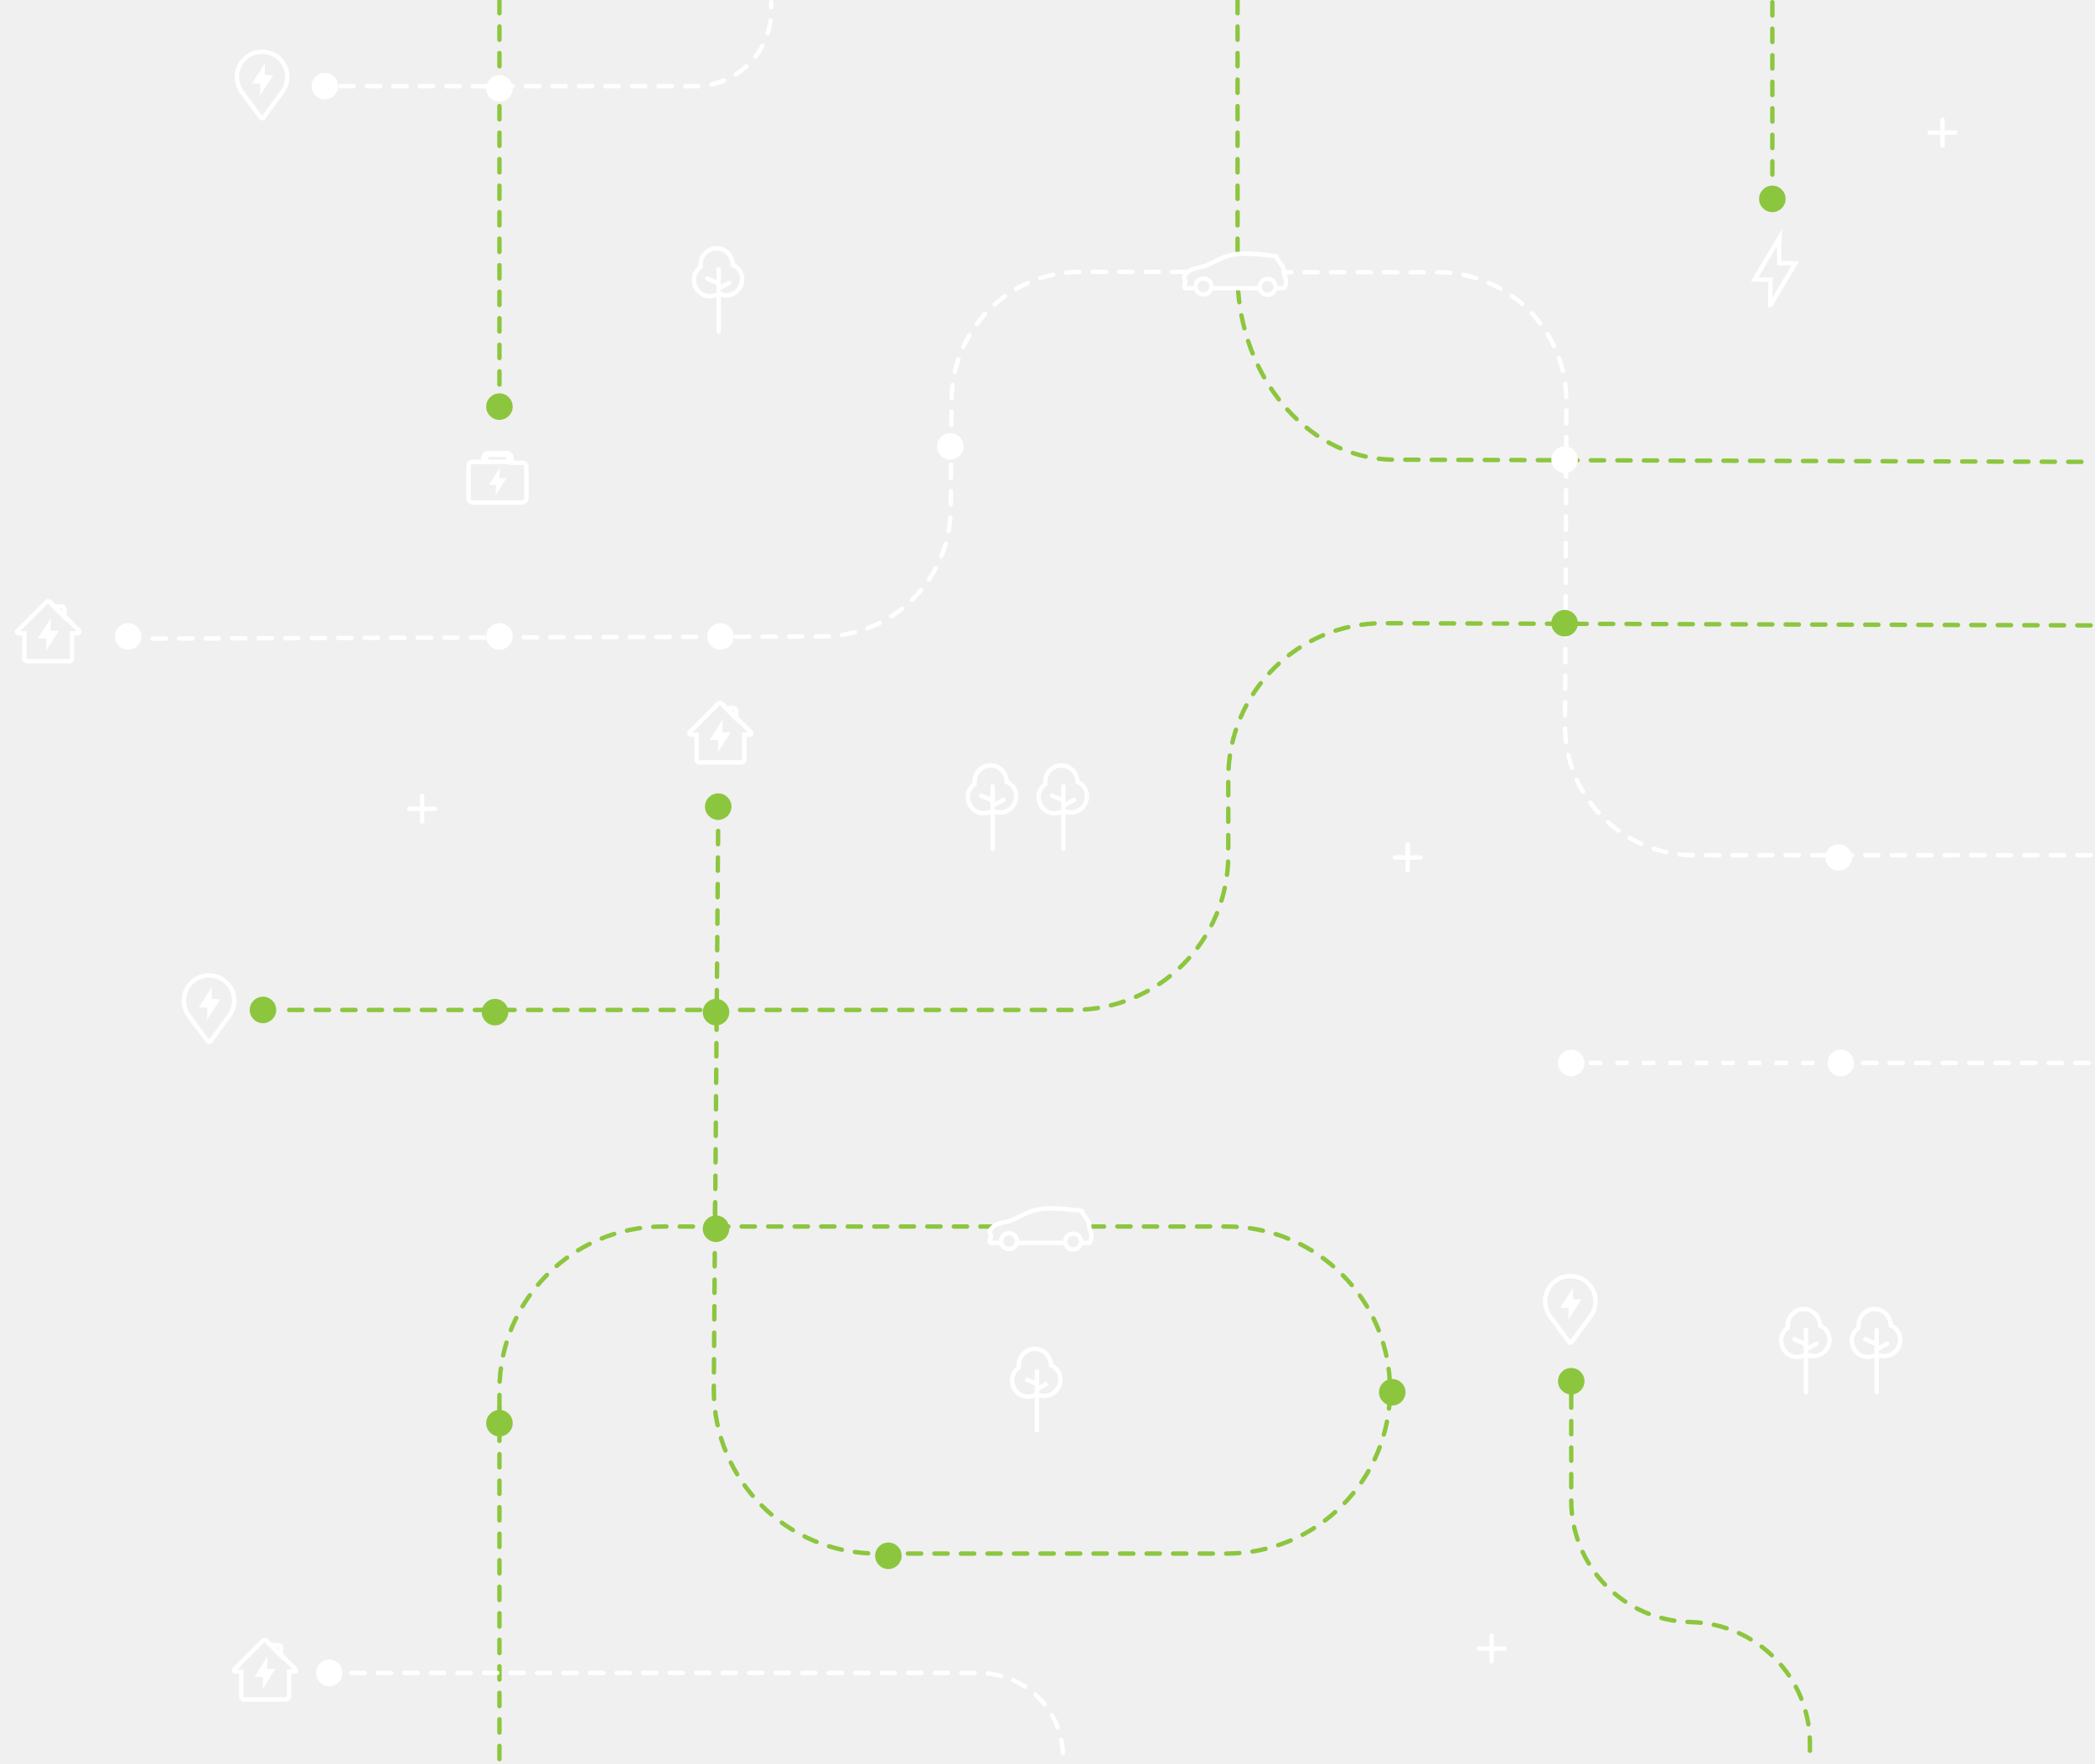
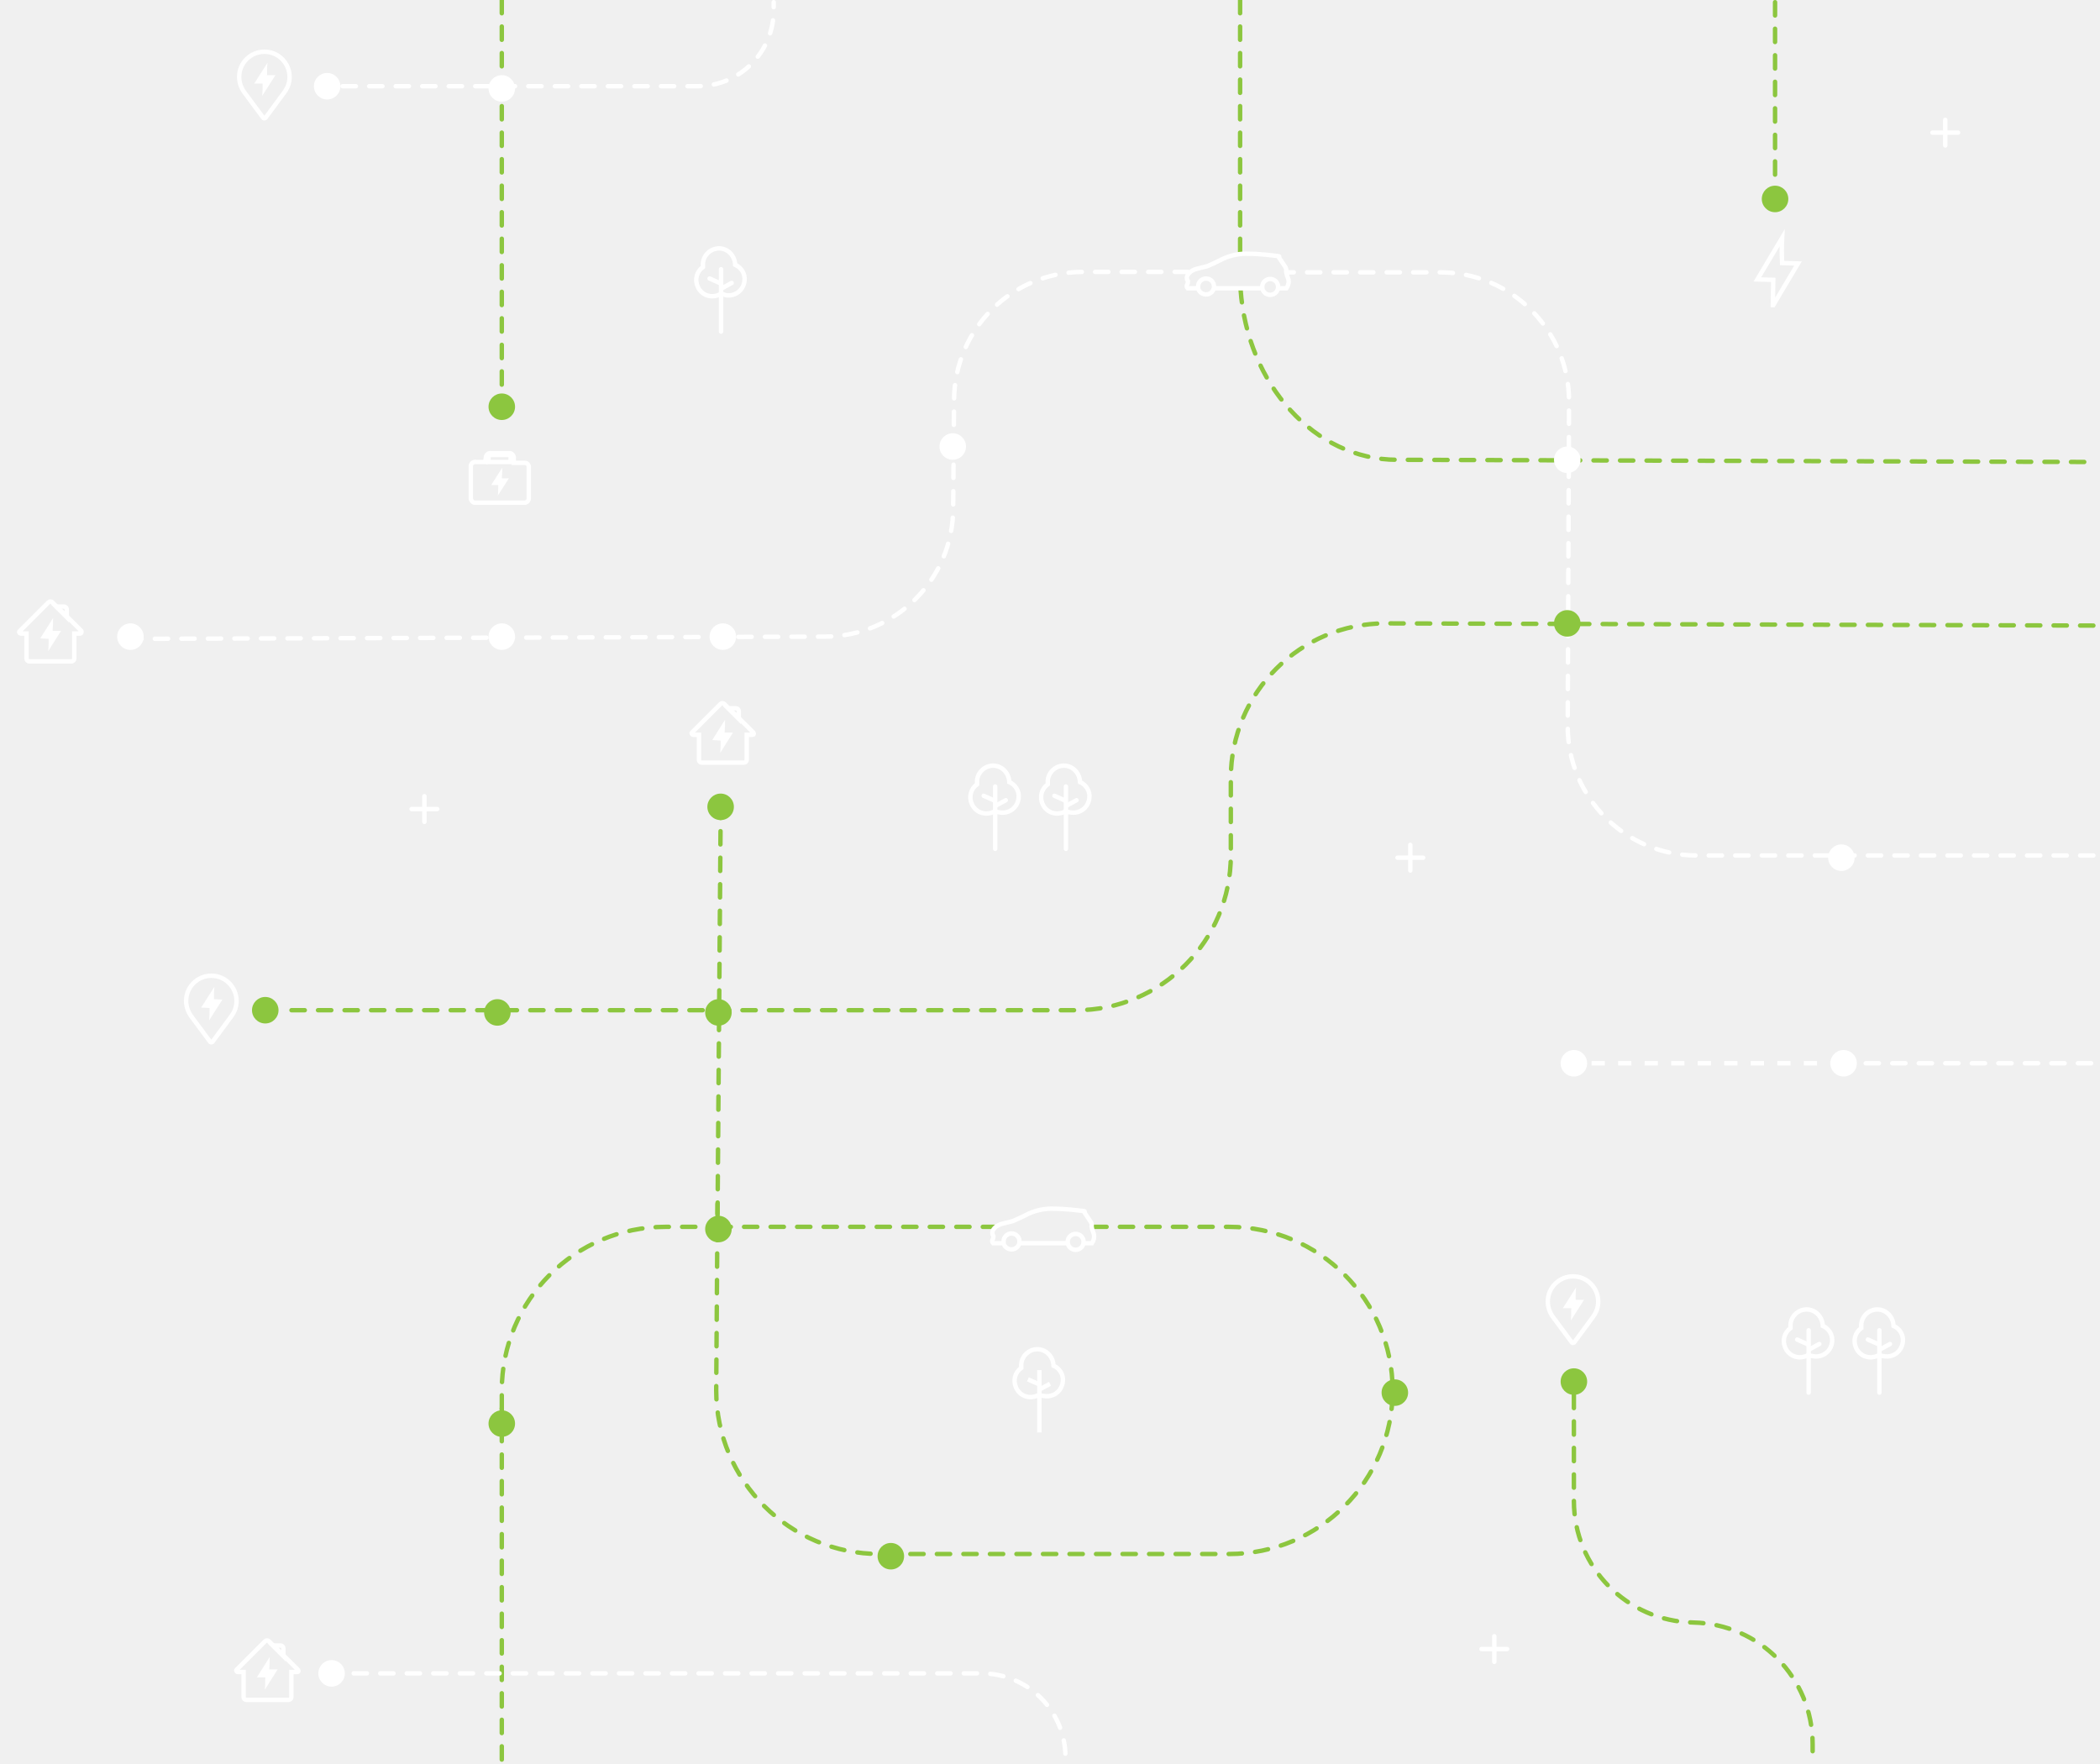
- <svg xmlns="http://www.w3.org/2000/svg" version="1.1" id="Layer_1" x="0px" y="0px" viewBox="0 0 474 399" style="enable-background:new 0 0 474 399;" xml:space="preserve">
+ <svg xmlns="http://www.w3.org/2000/svg" version="1.1" id="Layer_1" x="0px" y="0px" viewBox="0 0 474 399" width="500" height="420" style="enable-background:new 0 0 474 399;" xml:space="preserve">
  <line style="fill:none;stroke:#8CC63F;stroke-linecap:round;stroke-miterlimit:10;stroke-dasharray:3;" x1="113" y1="0" x2="113" y2="88" />
  <circle style="fill:#8CC63F;" cx="113" cy="92" r="3" />
  <line style="fill:none;stroke:#8CC63F;stroke-linecap:round;stroke-miterlimit:10;stroke-dasharray:3;" x1="161.8" y1="275" x2="162.5" y2="185" />
  <path style="fill:none;stroke:#8CC63F;stroke-linecap:round;stroke-miterlimit:10;stroke-dasharray:3;" d="M246.8,277.5h30.7  c20.4,0,37,16.6,37,37l0,0l0,0c0,20.4-16.6,37-37,37h-79c-20.4,0-37-16.6-37-37l0.3-42.2" />
  <line style="fill:none;stroke:#8CC63F;stroke-linecap:round;stroke-miterlimit:10;stroke-dasharray:3;" x1="161.8" y1="277.5" x2="224.4" y2="277.5" />
  <path style="fill:none;stroke:#8CC63F;stroke-linecap:round;stroke-miterlimit:10;stroke-dasharray:3;" d="M113,318.6v-4.1  c0-20.4,16.6-37,37-37l0,0h11.8" />
  <line style="fill:none;stroke:#8CC63F;stroke-linecap:round;stroke-miterlimit:10;stroke-dasharray:3;" x1="113" y1="398" x2="113" y2="318.6" />
  <circle style="fill:#FFFFFF;" cx="29" cy="144" r="3" />
  <circle style="fill:#8CC63F;" cx="315" cy="315" r="3" />
  <circle style="fill:#8CC63F;" cx="201" cy="352" r="3" />
  <circle style="fill:#8CC63F;" cx="113" cy="322" r="3" />
  <circle style="fill:#8CC63F;" cx="162" cy="278" r="3" />
  <path style="fill:none;stroke:#FFFFFF;stroke-linecap:round;stroke-miterlimit:10;stroke-dasharray:3;" d="M268.2,61.5h-23.7  c-16.1,0-29.1,12.9-29.2,29l-0.2,24.4c0,16.1-13,29.1-29.1,29.1l-156.5,0.5" />
  <path style="fill:none;stroke:#FFFFFF;stroke-linecap:round;stroke-miterlimit:10;stroke-dasharray:3;" d="M473,193.5h-89.7  c-16.1,0-29.2-13.1-29.2-29.2v-0.1l0.3-73.3c0.1-16.1-13-29.3-29.1-29.3h-0.1h-34.4" />
  <circle style="fill:#8CC63F;" cx="162.5" cy="182.5" r="3" />
  <path style="fill:none;stroke:#8CC63F;stroke-linecap:round;stroke-miterlimit:10;stroke-dasharray:3;" d="M473,141.5L312.9,141  c-19.3,0-35,15.7-35,35v17.5c0,19.3-15.7,35-35,35H62.5" />
  <circle style="fill:#8CC63F;" cx="59.5" cy="228.5" r="3" />
  <path style="fill:none;stroke:#8CC63F;stroke-linecap:round;stroke-miterlimit:10;stroke-dasharray:3;" d="M280.1,65.4  c1.5,21.6,16.8,38.6,35.4,38.6l157.5,0.5" />
  <line style="fill:none;stroke:#8CC63F;stroke-linecap:round;stroke-miterlimit:10;stroke-dasharray:3;" x1="280" y1="0" x2="280" y2="56.9" />
  <line style="fill:none;stroke:#FFFFFF;stroke-miterlimit:10;stroke-dasharray:3;" x1="416.5" y1="240.5" x2="358.5" y2="240.5" />
  <line style="fill:none;stroke:#FFFFFF;stroke-linecap:round;stroke-miterlimit:10;stroke-dasharray:3;" x1="472.5" y1="240.5" x2="416.5" y2="240.5" />
  <circle style="fill:#FFFFFF;" cx="355.5" cy="240.5" r="3" />
  <line style="fill:none;stroke:#8CC63F;stroke-linecap:round;stroke-miterlimit:10;stroke-dasharray:3;" x1="401" y1="0.5" x2="401" y2="41" />
  <circle style="fill:#8CC63F;" cx="401" cy="45" r="3" />
  <path style="fill:none;stroke:#8CC63F;stroke-linecap:round;stroke-miterlimit:10;stroke-dasharray:3;" d="M355.5,315.5v24  c0,15,12,27.2,27,27.5l0,0c15,0.3,27,12.5,27,27.5v4" />
  <circle style="fill:#8CC63F;" cx="355.5" cy="312.5" r="3" />
  <circle style="fill:#FFFFFF;" cx="416.5" cy="240.5" r="3" />
  <path style="fill:none;stroke:#FFFFFF;stroke-linecap:round;stroke-miterlimit:10;stroke-dasharray:3;" d="M79.5,378.5h142  c10.5,0,19,8.5,19,19l0,0l0,0" />
  <circle style="fill:#FFFFFF;" cx="74.5" cy="378.5" r="3" />
  <path style="fill:none;stroke:#FFFFFF;stroke-linecap:round;stroke-miterlimit:10;stroke-dasharray:3;" d="M77,19.5h80.3  c9.5,0,17.2-7.7,17.2-17.2V0.5" />
  <circle style="fill:#FFFFFF;" cx="73.5" cy="19.5" r="3" />
  <path style="fill:none;stroke:#FFFFFF;stroke-miterlimit:10;" d="M402.6,53.8L402.6,53.8l-5.6,9.4l3.6,0.1c0,1.9-0.1,3.8-0.1,5.7  h0.1c1.8-3.1,3.7-6.2,5.6-9.4l-3.6-0.1C402.5,57.5,402.5,55.7,402.6,53.8z" />
  <line style="fill:none;stroke:#FFFFFF;stroke-linecap:round;stroke-linejoin:round;" x1="439.5" y1="27.1" x2="439.5" y2="32.9" />
  <line style="fill:none;stroke:#FFFFFF;stroke-linecap:round;stroke-linejoin:round;" x1="442.4" y1="30" x2="436.6" y2="30" />
  <path style="fill:none;stroke:#FFFFFF;stroke-miterlimit:10;" d="M63.6,372.8c0-0.3-0.3-0.6-0.6-0.6h-1.8l2.4,2.4L63.6,372.8z" />
  <path style="fill:none;stroke:#FFFFFF;stroke-miterlimit:10;" d="M66.9,377.7l-1.8-1.8l0,0l-3.8-3.7l0,0l-1-1  c-0.2-0.2-0.6-0.2-0.8,0l-6.4,6.4c-0.2,0.2-0.2,0.3-0.1,0.4s0.1,0.2,0.3,0.2h1.3v5.7c0,0.3,0.3,0.6,0.6,0.6h9.6  c0.3,0,0.6-0.3,0.6-0.6v-5.7h1.3c0.2,0,0.3-0.1,0.3-0.2S67,377.9,66.9,377.7z" />
  <path style="fill:#FFFFFF;" d="M60.5,374.8L60.5,374.8l-2.9,4.6h1.9c0,0.9,0,1.9-0.1,2.8l0,0l2.9-4.6h-1.9  C60.5,376.6,60.5,375.7,60.5,374.8z" />
  <path style="fill:none;stroke:#FFFFFF;stroke-miterlimit:10;" d="M53,226.4c0-3.1-2.5-5.7-5.7-5.7c-3.1,0-5.7,2.5-5.7,5.7  c0,1.2,0.4,2.4,1.1,3.4l4.3,5.8c0.1,0.2,0.3,0.2,0.5,0.1l0.1-0.1l4.2-5.7l0.2-0.3l0,0C52.7,228.6,53,227.5,53,226.4L53,226.4z" />
  <path style="fill:#FFFFFF;" d="M48,223.2L48,223.2l-3,4.7l1.9,0.1c0,0.9,0,1.9-0.1,2.8l0,0l3-4.7l-1.9-0.1  C47.9,225.1,47.9,224.1,48,223.2z" />
  <line style="fill:none;stroke:#FFFFFF;stroke-miterlimit:10;" x1="241.4" y1="281.2" x2="229.8" y2="281.2" />
  <path style="fill:none;stroke:#FFFFFF;stroke-miterlimit:10;" d="M226.8,281.2h-2.7c-0.2-0.2-0.2-0.6-0.1-0.8  c0.2-0.3,0.2-0.5,0.2-0.8c-0.1-0.1-0.1-0.3-0.2-0.4v-0.1c-0.1-0.3,0-0.7,0.2-1c0.5-0.7,1.2-1.1,2-1.3c0.8-0.2,1.6-0.4,2.4-0.6  c1.2-0.5,2.4-1.1,3.6-1.7c1.8-0.8,3.8-1.2,5.8-1.1c1.2,0,2.5,0.1,3.7,0.2l1.8,0.2l0.9,0.1c0.2,0,0.7,0.1,0.3,0.2l1.6,2.4  c0.1,0.3,0.2,0.6,0.1,0.9c0.1,0.6,0.3,1.2,0.5,1.7c0.2,0.7,0,1.5-0.4,2.1h-2.3" />
  <path style="fill:none;stroke:#FFFFFF;stroke-miterlimit:10;" d="M228.3,282.6c1,0,1.8-0.8,1.8-1.8s-0.8-1.8-1.8-1.8  s-1.8,0.8-1.8,1.8C226.4,281.8,227.3,282.6,228.3,282.6L228.3,282.6z" />
  <path style="fill:none;stroke:#FFFFFF;stroke-miterlimit:10;" d="M242.8,282.7c-1,0-1.8-0.8-1.8-1.8s0.8-1.8,1.8-1.8  s1.8,0.8,1.8,1.8C244.6,281.9,243.8,282.7,242.8,282.7L242.8,282.7z" />
  <path style="fill:none;stroke:#FFFFFF;stroke-miterlimit:10;" d="M227.8,176.9c1.4,0.6,2.3,2.1,2.1,3.6c-0.2,2-1.9,3.5-4,3.3l0,0  c-0.2,0-0.4-0.1-0.7-0.1l-0.3-0.1c-0.1,0-0.1-0.1-0.2-0.1c-0.1,0-0.2,0-0.2,0l-0.1,0.1l-0.3,0.1c-1.9,0.8-4,0-4.8-1.9  c-0.7-1.6-0.2-3.4,1.2-4.4l0,0c0-0.3,0-0.6,0-0.9c0.2-2,2-3.5,4-3.3C226.3,173.4,227.7,174.9,227.8,176.9L227.8,176.9z" />
  <line style="fill:none;stroke:#FFFFFF;stroke-linecap:round;stroke-miterlimit:10;" x1="227" y1="181" x2="224.8" y2="182.2" />
-   <polyline style="fill:none;stroke:#FFFFFF;stroke-linecap:round;stroke-miterlimit:10;" points="224.6,183.4 224.6,177.9   224.6,177.9 " />
+   <polyline style="fill:none;stroke:#FFFFFF;stroke-linecap:round;stroke-miterlimit:10;" points="224.6,183.4 224.6,177.9  224.6,177.9 " />
  <line style="fill:none;stroke:#FFFFFF;stroke-linecap:round;stroke-miterlimit:10;" x1="224.6" y1="192" x2="224.6" y2="183.4" />
  <line style="fill:none;stroke:#FFFFFF;stroke-linecap:round;stroke-miterlimit:10;" x1="222" y1="180" x2="224.5" y2="181.1" />
  <path style="fill:none;stroke:#FFFFFF;stroke-miterlimit:10;" d="M243.8,176.9c1.4,0.6,2.3,2.1,2.1,3.6c-0.2,2-1.9,3.5-4,3.3l0,0  c-0.2,0-0.4-0.1-0.7-0.1l-0.3-0.1c-0.1,0-0.1-0.1-0.2-0.1c-0.1,0-0.2,0-0.2,0l-0.1,0.1l-0.3,0.1c-1.9,0.8-4,0-4.8-1.9  c-0.7-1.6-0.2-3.4,1.2-4.4l0,0c0-0.3,0-0.6,0-0.9c0.2-2,2-3.5,4-3.3C242.3,173.4,243.7,174.9,243.8,176.9L243.8,176.9z" />
  <line style="fill:none;stroke:#FFFFFF;stroke-linecap:round;stroke-miterlimit:10;" x1="243" y1="181" x2="240.8" y2="182.2" />
-   <polyline style="fill:none;stroke:#FFFFFF;stroke-linecap:round;stroke-miterlimit:10;" points="240.6,183.4 240.6,177.9   240.6,177.9 " />
+   <polyline style="fill:none;stroke:#FFFFFF;stroke-linecap:round;stroke-miterlimit:10;" points="240.6,183.4 240.6,177.9  240.6,177.9 " />
  <line style="fill:none;stroke:#FFFFFF;stroke-linecap:round;stroke-miterlimit:10;" x1="240.6" y1="192" x2="240.6" y2="183.4" />
  <line style="fill:none;stroke:#FFFFFF;stroke-linecap:round;stroke-miterlimit:10;" x1="238" y1="180" x2="240.5" y2="181.1" />
  <path style="fill:none;stroke:#FFFFFF;stroke-miterlimit:10;" d="M411.8,299.9c1.4,0.6,2.3,2.1,2.1,3.6c-0.2,2-1.9,3.5-4,3.3l0,0  c-0.2,0-0.4-0.1-0.7-0.1l-0.3-0.1c-0.1,0-0.1-0.1-0.2-0.1s-0.2,0-0.2,0l-0.1,0.1l-0.3,0.1c-1.9,0.8-4,0-4.8-1.9  c-0.7-1.6-0.2-3.4,1.2-4.4l0,0c0-0.3,0-0.6,0-0.9c0.2-2,2-3.5,4-3.3C410.3,296.4,411.7,297.9,411.8,299.9L411.8,299.9z" />
  <line style="fill:none;stroke:#FFFFFF;stroke-linecap:round;stroke-miterlimit:10;" x1="411" y1="304" x2="408.8" y2="305.2" />
-   <polyline style="fill:none;stroke:#FFFFFF;stroke-linecap:round;stroke-miterlimit:10;" points="408.6,306.4 408.6,300.9   408.6,300.9 " />
+   <polyline style="fill:none;stroke:#FFFFFF;stroke-linecap:round;stroke-miterlimit:10;" points="408.6,306.4 408.6,300.9  408.6,300.9 " />
  <line style="fill:none;stroke:#FFFFFF;stroke-linecap:round;stroke-miterlimit:10;" x1="408.6" y1="315" x2="408.6" y2="306.4" />
  <line style="fill:none;stroke:#FFFFFF;stroke-linecap:round;stroke-miterlimit:10;" x1="406" y1="303" x2="408.5" y2="304.1" />
  <path style="fill:none;stroke:#FFFFFF;stroke-miterlimit:10;" d="M427.8,299.9c1.4,0.6,2.3,2.1,2.1,3.6c-0.2,2-1.9,3.5-4,3.3l0,0  c-0.2,0-0.4-0.1-0.7-0.1l-0.3-0.1c-0.1,0-0.1-0.1-0.2-0.1s-0.2,0-0.2,0l-0.1,0.1l-0.3,0.1c-1.9,0.8-4,0-4.8-1.9  c-0.7-1.6-0.2-3.4,1.2-4.4l0,0c0-0.3,0-0.6,0-0.9c0.2-2,2-3.5,4-3.3C426.3,296.4,427.7,297.9,427.8,299.9L427.8,299.9z" />
  <line style="fill:none;stroke:#FFFFFF;stroke-linecap:round;stroke-miterlimit:10;" x1="427" y1="304" x2="424.8" y2="305.2" />
-   <polyline style="fill:none;stroke:#FFFFFF;stroke-linecap:round;stroke-miterlimit:10;" points="424.6,306.4 424.6,300.9   424.6,300.9 " />
+   <polyline style="fill:none;stroke:#FFFFFF;stroke-linecap:round;stroke-miterlimit:10;" points="424.6,306.4 424.6,300.9  424.6,300.9 " />
  <line style="fill:none;stroke:#FFFFFF;stroke-linecap:round;stroke-miterlimit:10;" x1="424.6" y1="315" x2="424.6" y2="306.4" />
  <line style="fill:none;stroke:#FFFFFF;stroke-linecap:round;stroke-miterlimit:10;" x1="422" y1="303" x2="424.5" y2="304.1" />
  <path style="fill:none;stroke:#FFFFFF;stroke-miterlimit:10;" d="M237.8,308.9c1.4,0.6,2.3,2.1,2.1,3.6c-0.2,2-1.9,3.5-4,3.3l0,0  c-0.2,0-0.4-0.1-0.7-0.1l-0.3-0.1c-0.1,0-0.1-0.1-0.2-0.1c-0.1,0-0.2,0-0.2,0l-0.1,0.1l-0.3,0.1c-1.9,0.8-4,0-4.8-1.9  c-0.7-1.6-0.2-3.4,1.2-4.4l0,0c0-0.3,0-0.6,0-0.9c0.2-2,2-3.5,4-3.3C236.3,305.4,237.7,306.9,237.8,308.9L237.8,308.9z" />
  <line style="fill:none;stroke:#FFFFFF;stroke-miterlimit:10;" x1="237" y1="313" x2="234.8" y2="314.2" />
  <polyline style="fill:none;stroke:#FFFFFF;stroke-miterlimit:10;" points="234.6,315.4 234.6,309.9 234.6,309.9 " />
  <line style="fill:none;stroke:#FFFFFF;stroke-miterlimit:10;" x1="234.6" y1="324" x2="234.6" y2="315.4" />
  <line style="fill:none;stroke:#FFFFFF;stroke-miterlimit:10;" x1="232" y1="312" x2="234.5" y2="313.1" />
  <path style="fill:none;stroke:#FFFFFF;stroke-miterlimit:10;" d="M165.8,59.9c1.4,0.6,2.3,2.1,2.1,3.6c-0.2,2-1.9,3.5-4,3.3l0,0  c-0.2,0-0.4-0.1-0.7-0.2l-0.3-0.1c-0.1,0-0.1-0.1-0.2-0.1c-0.1,0-0.2,0-0.2,0l-0.1,0.1l-0.3,0.2c-1.9,0.8-4,0-4.8-1.9  c-0.7-1.6-0.2-3.4,1.2-4.4l0,0c0-0.3,0-0.6,0-0.9c0.2-2,2-3.5,4-3.3C164.3,56.4,165.7,57.9,165.8,59.9L165.8,59.9z" />
  <line style="fill:none;stroke:#FFFFFF;stroke-linecap:round;stroke-miterlimit:10;" x1="165" y1="64" x2="162.8" y2="65.2" />
-   <polyline style="fill:none;stroke:#FFFFFF;stroke-linecap:round;stroke-miterlimit:10;" points="162.6,66.4 162.6,60.9 162.6,60.9   " />
+   <polyline style="fill:none;stroke:#FFFFFF;stroke-linecap:round;stroke-miterlimit:10;" points="162.6,66.4 162.6,60.9 162.6,60.9  " />
  <line style="fill:none;stroke:#FFFFFF;stroke-linecap:round;stroke-miterlimit:10;" x1="162.6" y1="75" x2="162.6" y2="66.4" />
  <line style="fill:none;stroke:#FFFFFF;stroke-linecap:round;stroke-miterlimit:10;" x1="160" y1="63" x2="162.5" y2="64.1" />
  <line style="fill:none;stroke:#FFFFFF;stroke-miterlimit:10;" x1="285.3" y1="65.2" x2="273.8" y2="65.2" />
  <path style="fill:none;stroke:#FFFFFF;stroke-miterlimit:10;" d="M270.7,65.2h-2.6c-0.2-0.2-0.2-0.6-0.1-0.8  c0.2-0.3,0.2-0.5,0.2-0.8c-0.1-0.1-0.1-0.3-0.2-0.4v-0.1c-0.1-0.3,0-0.7,0.2-1c0.5-0.7,1.2-1.1,2-1.3s1.6-0.4,2.4-0.6  c1.2-0.5,2.4-1.1,3.6-1.7c1.8-0.8,3.8-1.2,5.8-1.1c1.2,0,2.5,0.1,3.7,0.2l1.8,0.2l0.9,0.1c0.2,0,0.7,0.1,0.3,0.2l1.6,2.4  c0.1,0.3,0.2,0.6,0.1,0.9c0.1,0.6,0.3,1.2,0.5,1.7c0.2,0.7,0,1.5-0.4,2.1h-2.3" />
  <path style="fill:none;stroke:#FFFFFF;stroke-miterlimit:10;" d="M272.3,66.6c1,0,1.8-0.8,1.8-1.8s-0.8-1.8-1.8-1.8  s-1.8,0.8-1.8,1.8C270.4,65.8,271.3,66.6,272.3,66.6L272.3,66.6z" />
  <path style="fill:none;stroke:#FFFFFF;stroke-miterlimit:10;" d="M286.8,66.7c-1,0-1.8-0.8-1.8-1.8s0.8-1.8,1.8-1.8s1.8,0.8,1.8,1.8  C288.6,65.9,287.8,66.7,286.8,66.7L286.8,66.7z" />
  <path style="fill:none;stroke:#FFFFFF;stroke-linecap:round;stroke-linejoin:round;" d="M65,17.4c0-3.1-2.5-5.7-5.7-5.7  c-3.1,0-5.7,2.5-5.7,5.7c0,1.2,0.4,2.4,1.1,3.4l4.3,5.8c0.1,0.2,0.3,0.2,0.5,0.1l0.1-0.1l4.2-5.7l0.2-0.3l0,0  C64.7,19.6,65,18.5,65,17.4L65,17.4z" />
  <path style="fill:#FFFFFF;" d="M60,14.2L60,14.2l-3,4.7h1.9c0,1,0,1.9-0.1,2.8l0,0l3-4.7h-1.9C59.9,16.1,59.9,15.1,60,14.2z" />
  <line style="fill:none;stroke:#FFFFFF;stroke-linecap:round;stroke-linejoin:round;" x1="337.5" y1="370.1" x2="337.5" y2="375.9" />
  <line style="fill:none;stroke:#FFFFFF;stroke-linecap:round;stroke-linejoin:round;" x1="340.4" y1="373" x2="334.6" y2="373" />
  <line style="fill:none;stroke:#FFFFFF;stroke-linecap:round;stroke-linejoin:round;" x1="95.5" y1="180.1" x2="95.5" y2="185.9" />
  <line style="fill:none;stroke:#FFFFFF;stroke-linecap:round;stroke-linejoin:round;" x1="98.4" y1="183" x2="92.6" y2="183" />
  <line style="fill:none;stroke:#FFFFFF;stroke-linecap:round;stroke-linejoin:round;" x1="318.5" y1="191.1" x2="318.5" y2="196.9" />
  <line style="fill:none;stroke:#FFFFFF;stroke-linecap:round;stroke-linejoin:round;" x1="321.4" y1="194" x2="315.6" y2="194" />
  <path style="fill:none;stroke:#FFFFFF;stroke-miterlimit:10;" d="M166.6,160.8c0-0.3-0.3-0.6-0.6-0.6h-1.8l2.4,2.4L166.6,160.8z" />
  <path style="fill:none;stroke:#FFFFFF;stroke-miterlimit:10;" d="M169.9,165.7l-1.8-1.8l0,0l-3.8-3.7l0,0l-1-1  c-0.2-0.2-0.6-0.2-0.8,0l-6.4,6.4c-0.2,0.2-0.2,0.3-0.1,0.4s0.1,0.2,0.3,0.2h1.3v5.7c0,0.3,0.3,0.6,0.6,0.6h9.6  c0.3,0,0.6-0.3,0.6-0.6v-5.7h1.3c0.2,0,0.3-0.1,0.3-0.2S170,165.9,169.9,165.7z" />
  <path style="fill:#FFFFFF;" d="M163.5,162.8L163.5,162.8l-2.9,4.6l1.9,0.1c0,0.9,0,1.9-0.1,2.8l0,0l2.9-4.6h-1.9  C163.5,164.6,163.5,163.7,163.5,162.8z" />
  <path style="fill:none;stroke:#FFFFFF;stroke-miterlimit:10;" d="M109.3,104.5h-2.1c-0.5-0.1-1.1,0.2-1.2,0.8c0,0.1,0,0.3,0,0.4  c0,2.3,0,4.5,0,6.8c-0.1,0.5,0.3,1.1,0.8,1.2c0.1,0,0.3,0,0.4,0h10.7c0.1,0,0.3,0,0.4,0c0.5-0.1,0.9-0.6,0.8-1.2c0-1.8,0-3.7,0-5.5  c0-0.4,0-0.8,0-1.2c0.1-0.5-0.3-1.1-0.8-1.1c-0.1,0-0.2,0-0.3,0h-2.3c0-0.4,0-0.7,0-1c0.1-0.5-0.3-1.1-0.8-1.2c-0.1,0-0.3,0-0.4,0  h-3.9c-0.6-0.1-1.1,0.3-1.2,0.9c0,0.1,0,0.2,0,0.3C109.3,103.8,109.3,104.2,109.3,104.5z" />
  <path style="fill:none;stroke:#FFFFFF;stroke-miterlimit:10;" d="M115,104.5c0-0.4,0-0.7,0-1.1s-0.2-0.5-0.5-0.5h-4  c-0.3,0-0.5,0.1-0.5,0.4c0,0.4,0,0.8,0,1.2H115z" />
  <path style="fill:#FFFFFF;" d="M113.1,105.8L113.1,105.8l-2.5,3.9h1.6c0,0.8,0,1.6-0.1,2.4l0,0l2.5-3.9H113  C113.1,107.3,113.1,106.6,113.1,105.8z" />
  <path style="fill:none;stroke:#FFFFFF;stroke-linecap:round;stroke-linejoin:round;" d="M361,294.4c0-3.1-2.5-5.7-5.7-5.7  c-3.1,0-5.7,2.5-5.7,5.7c0,1.2,0.4,2.4,1.1,3.4l4.3,5.8c0.1,0.2,0.3,0.2,0.5,0.1l0.1-0.1l4.2-5.7l0.2-0.3l0,0  C360.7,296.6,361,295.5,361,294.4L361,294.4z" />
  <path style="fill:#FFFFFF;" d="M356,291.2L356,291.2l-3,4.7h1.9c0,1,0,1.9-0.1,2.8l0,0l3-4.7h-1.9  C355.9,293.1,355.9,292.1,356,291.2z" />
  <circle style="fill:#FFFFFF;" cx="416" cy="194" r="3" />
  <circle style="fill:#FFFFFF;" cx="354" cy="104" r="3" />
  <circle style="fill:#FFFFFF;" cx="215" cy="101" r="3" />
  <circle style="fill:#FFFFFF;" cx="163" cy="144" r="3" />
  <circle style="fill:#FFFFFF;" cx="113" cy="20" r="3" />
  <circle style="fill:#8CC63F;" cx="112" cy="229" r="3" />
  <circle style="fill:#8CC63F;" cx="162" cy="229" r="3" />
  <circle style="fill:#8CC63F;" cx="354" cy="141" r="3" />
  <circle style="fill:#FFFFFF;" cx="113" cy="144" r="3" />
  <path style="fill:none;stroke:#FFFFFF;stroke-miterlimit:10;" d="M14.6,137.8c0-0.3-0.3-0.6-0.6-0.6h-1.8l2.4,2.4V137.8z" />
  <path style="fill:none;stroke:#FFFFFF;stroke-miterlimit:10;" d="M17.9,142.7l-1.8-1.8l0,0l-3.8-3.7l0,0l-1-1  c-0.2-0.2-0.6-0.2-0.8,0L4,142.7c-0.2,0.2-0.2,0.3-0.1,0.4c0.1,0.1,0.1,0.2,0.3,0.2h1.3v5.7c0,0.3,0.3,0.6,0.6,0.6h9.6  c0.3,0,0.6-0.3,0.6-0.6v-5.7h1.3c0.2,0,0.3-0.1,0.3-0.2S18,142.9,17.9,142.7z" />
  <path style="fill:#FFFFFF;" d="M11.5,139.8L11.5,139.8l-2.9,4.6l1.9,0.1c0,0.9,0,1.9-0.1,2.8l0,0l2.9-4.6h-1.9  C11.5,141.6,11.5,140.7,11.5,139.8z" />
</svg>
